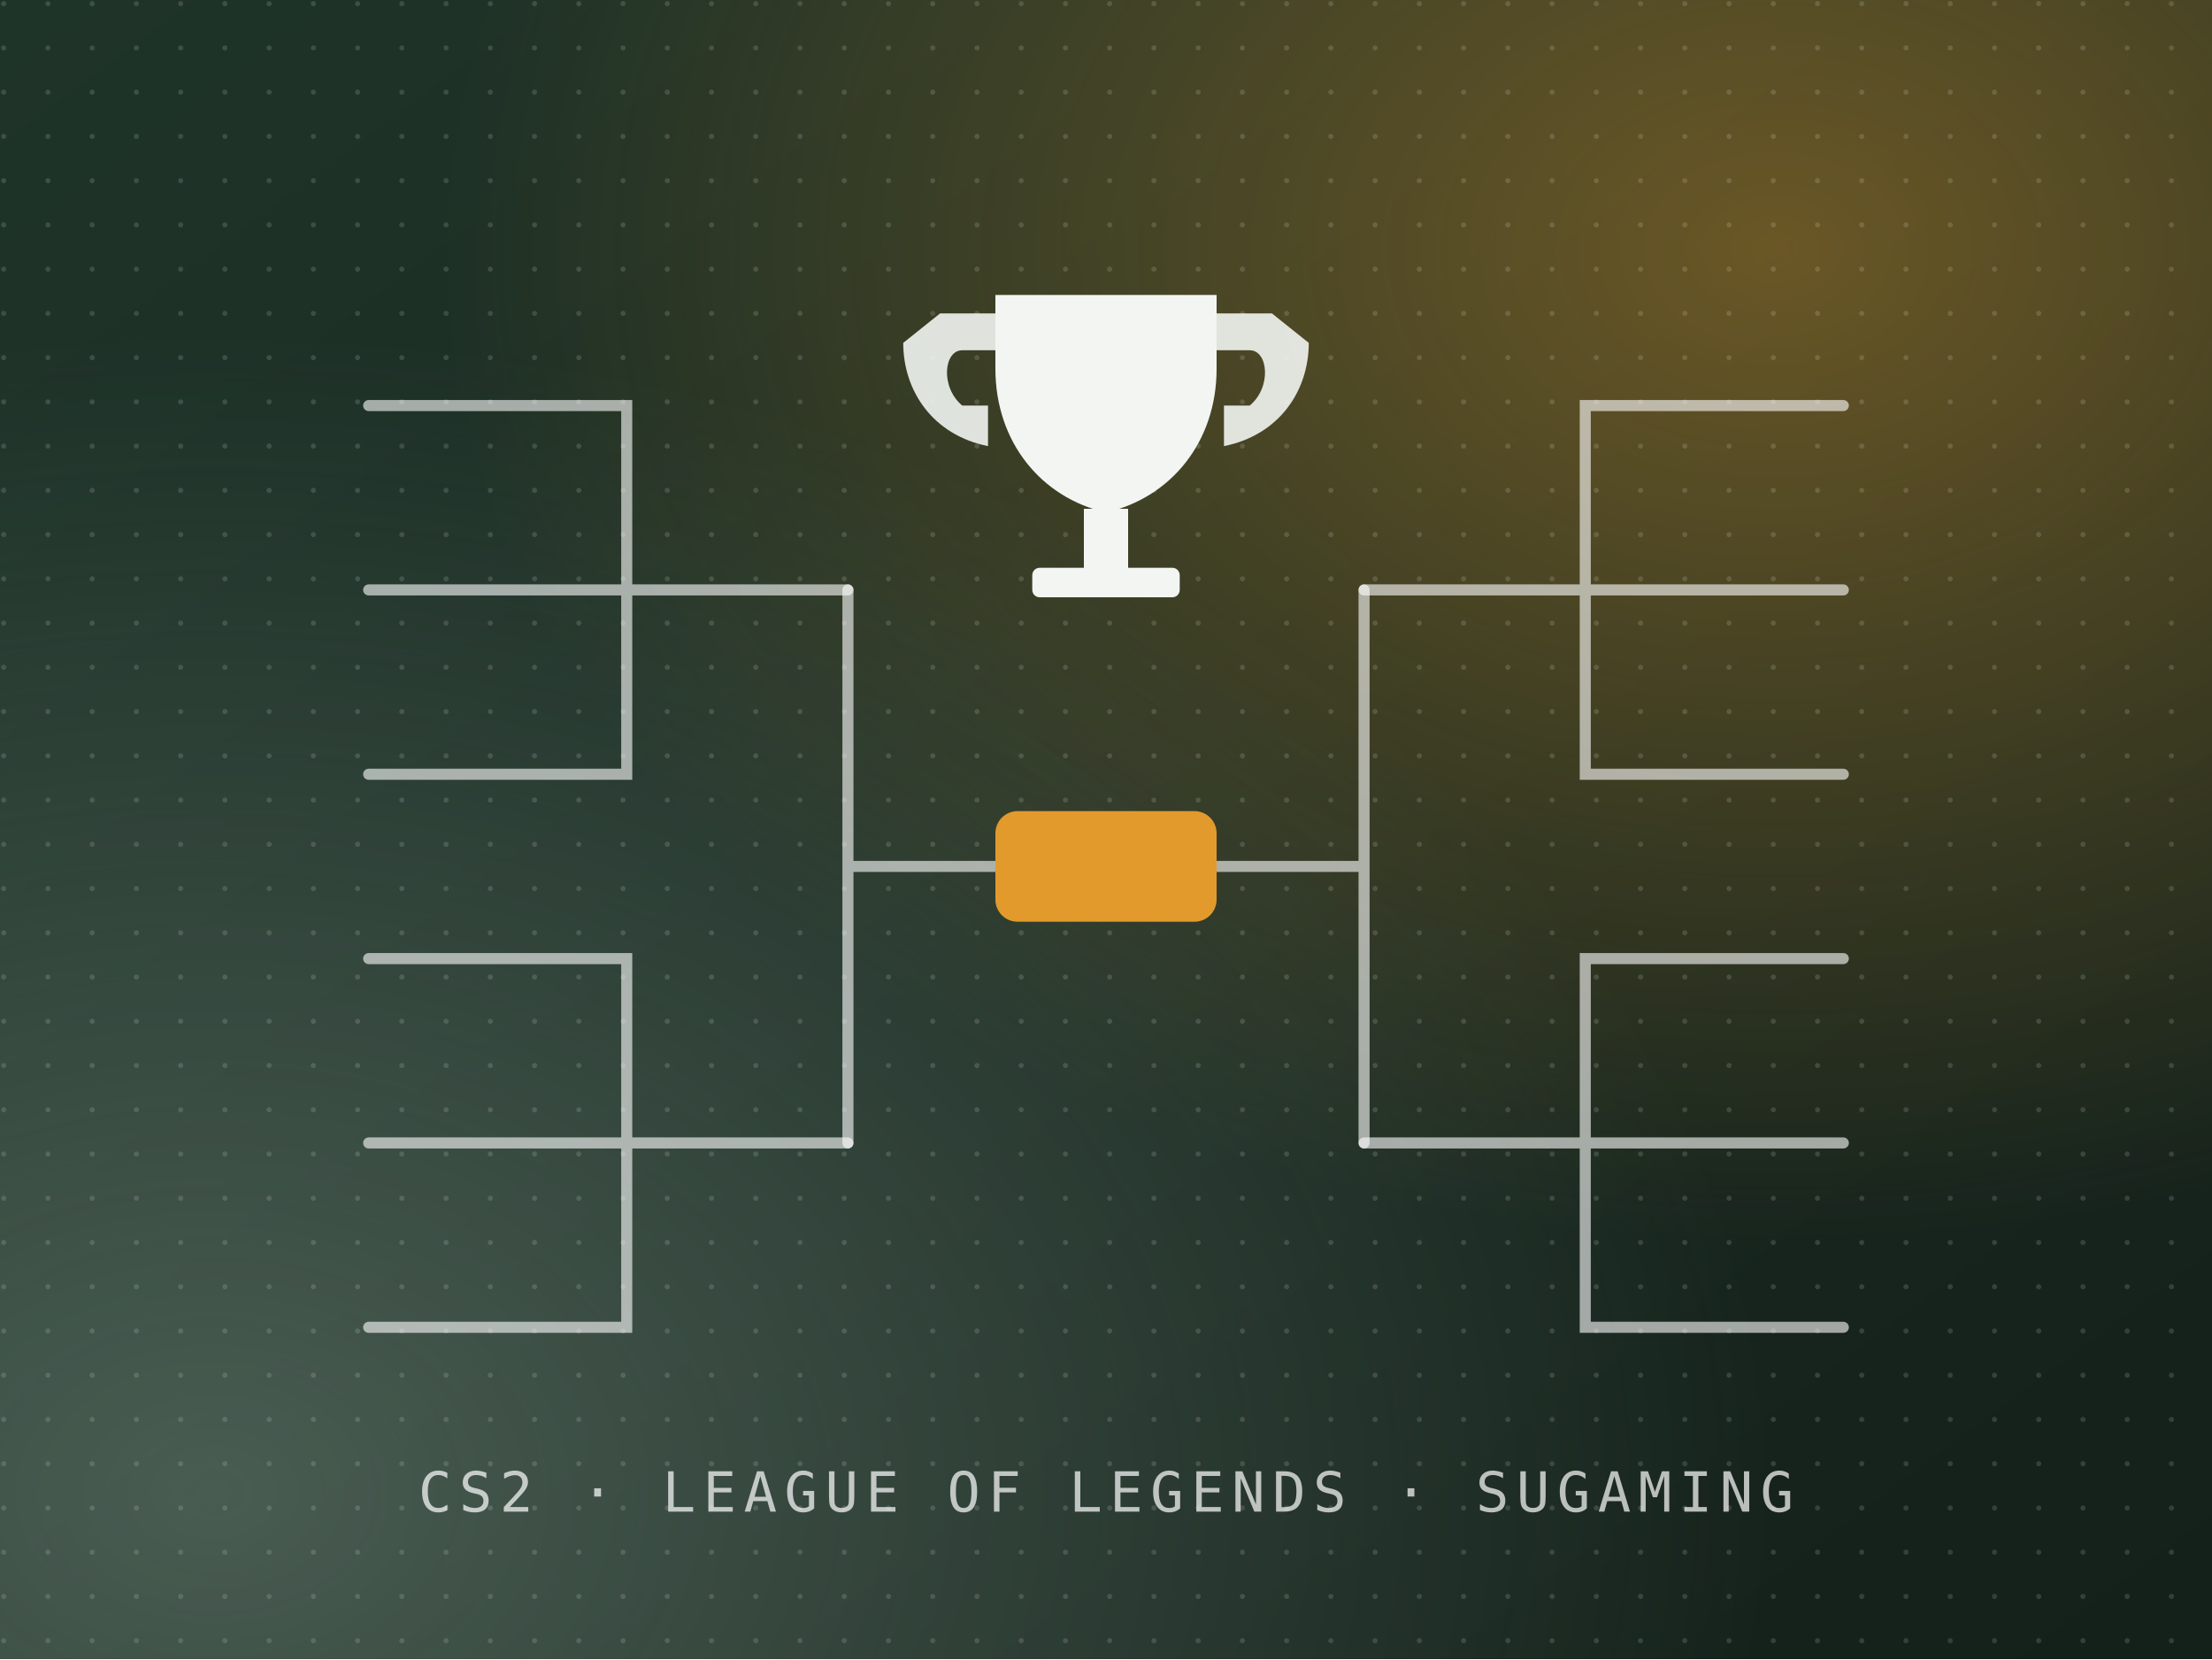
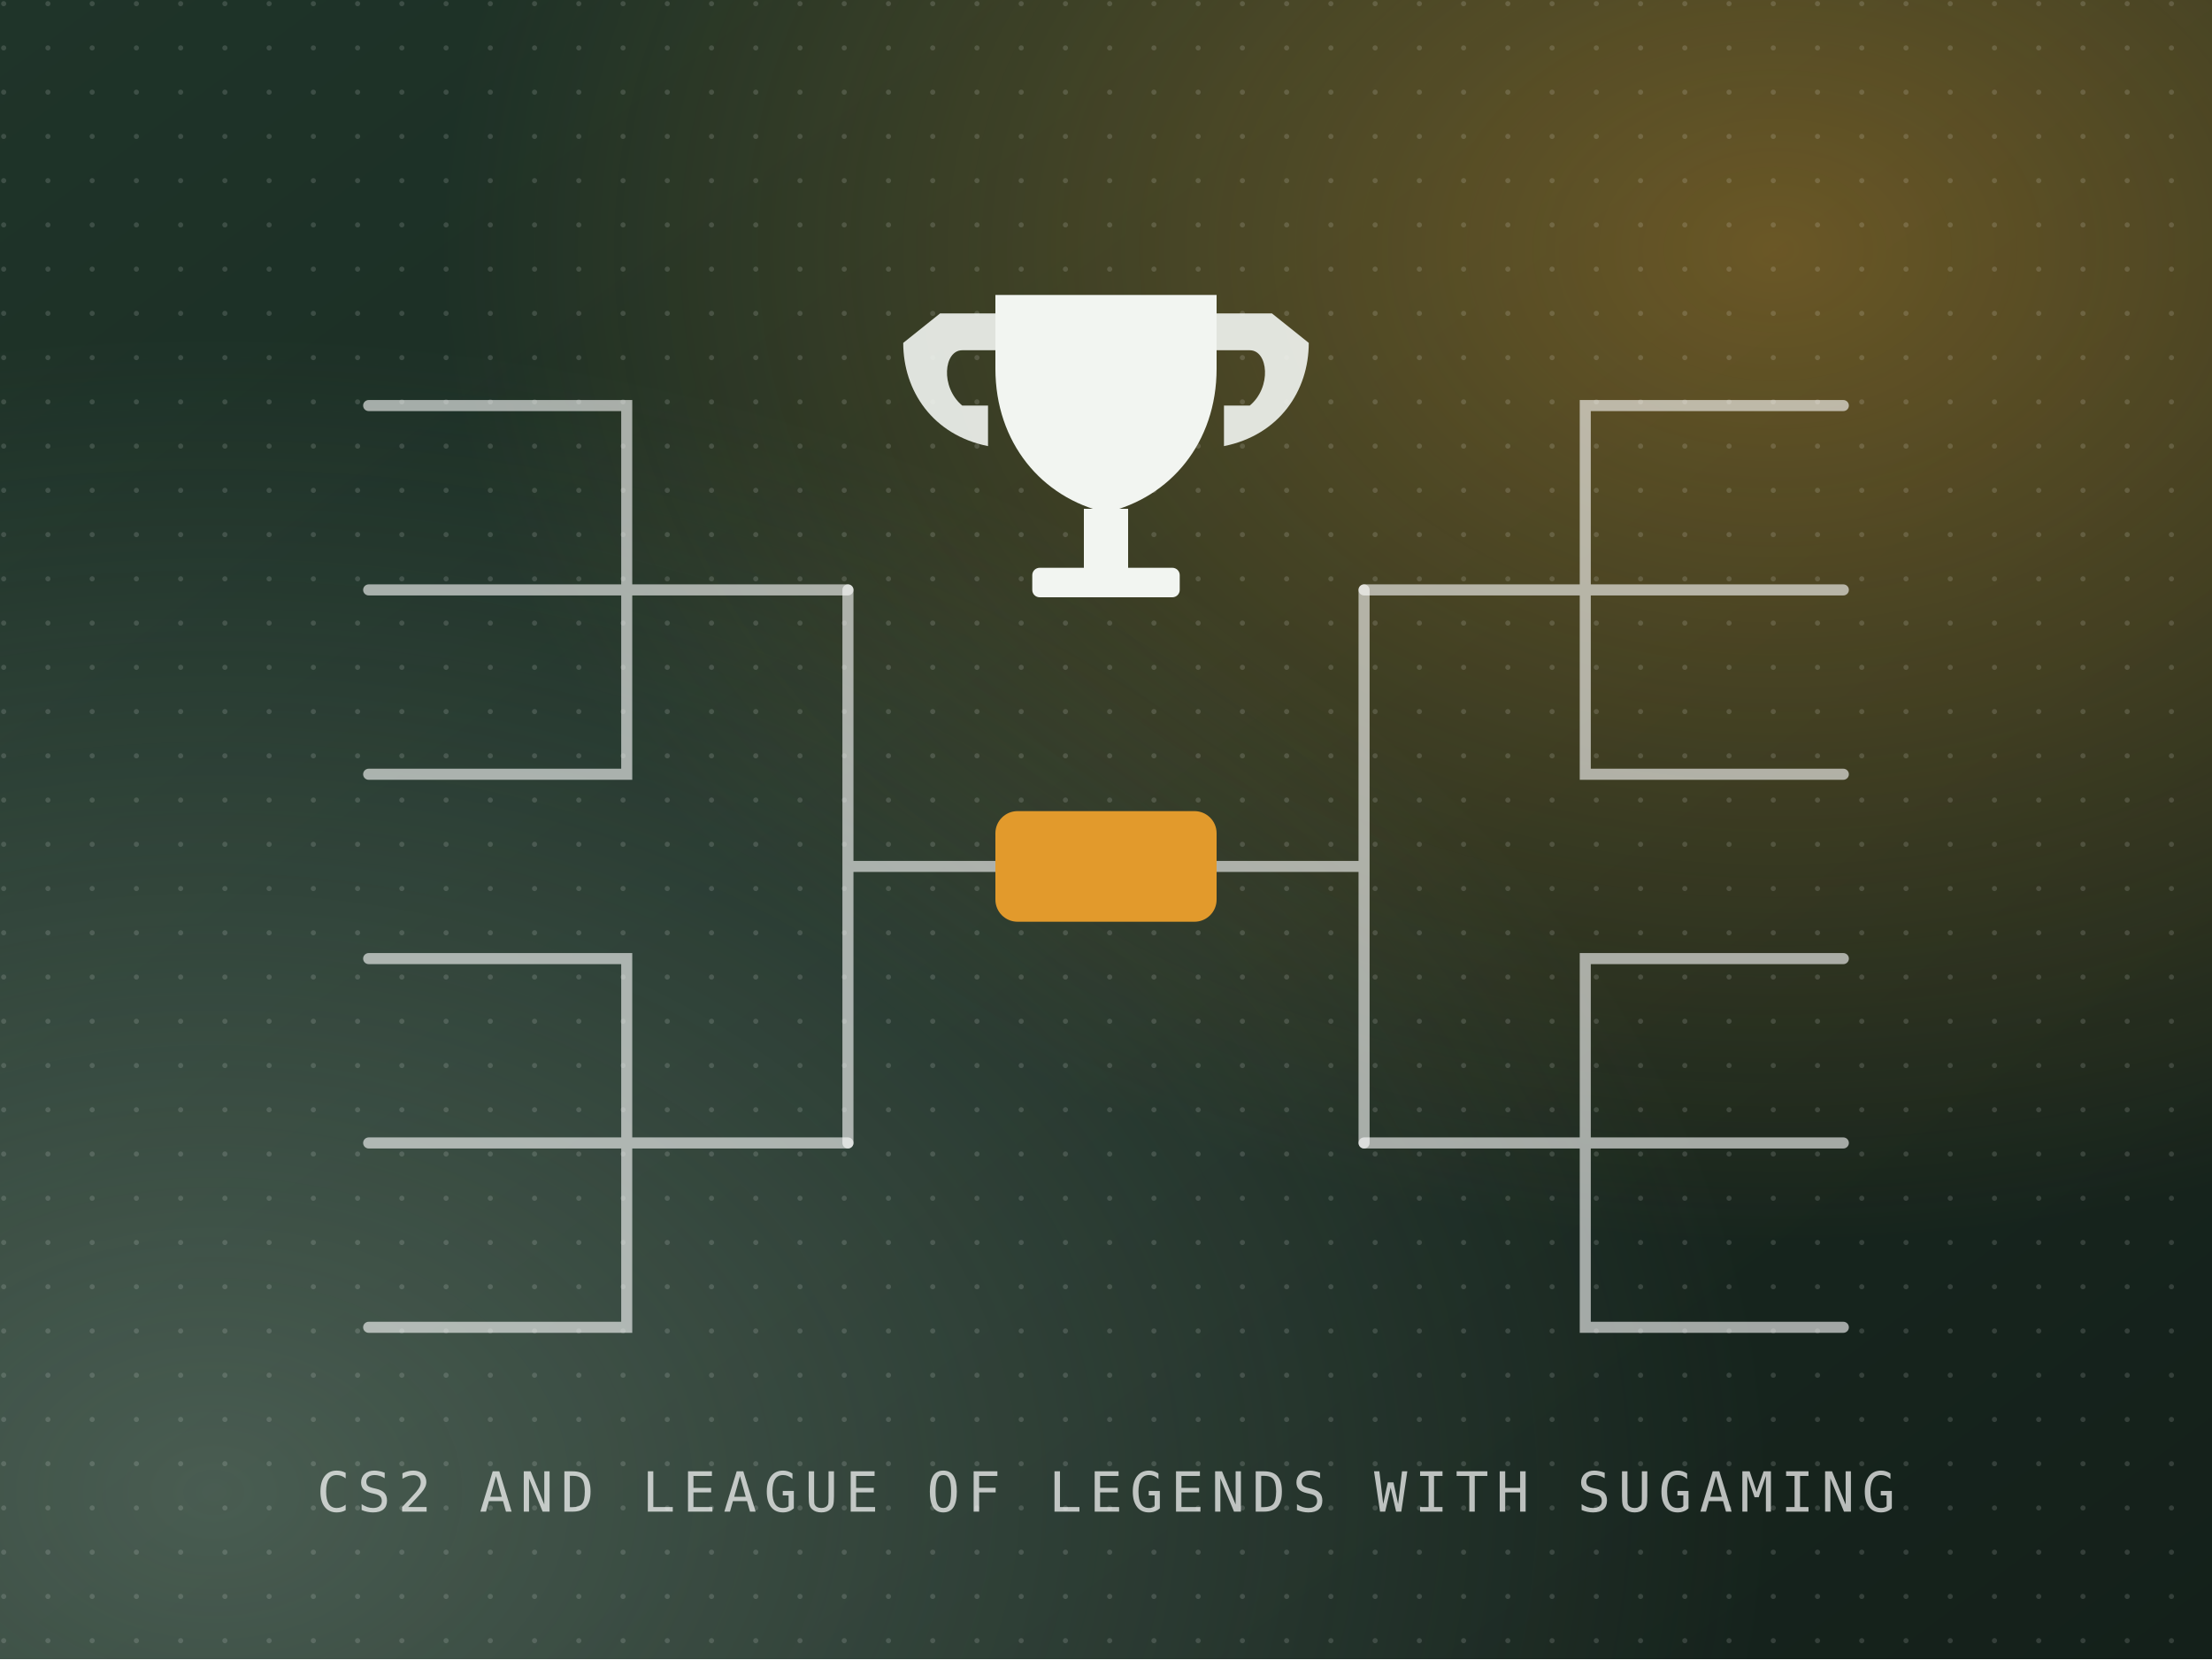
<svg xmlns="http://www.w3.org/2000/svg" width="1200" height="900" viewBox="0 0 1200 900">
  <defs>
    <linearGradient id="g" x1="0" y1="0" x2="1" y2="1">
      <stop offset="0" stop-color="#1f3429" />
      <stop offset="1" stop-color="#14201a" />
    </linearGradient>
    <radialGradient id="r1" cx="0.8" cy="0.15" r="0.6">
      <stop offset="0" stop-color="#e29a2c" stop-opacity="0.4" />
      <stop offset="1" stop-color="#e29a2c" stop-opacity="0" />
    </radialGradient>
    <radialGradient id="r2" cx="0.1" cy="0.9" r="0.7">
      <stop offset="0" stop-color="#839a8c" stop-opacity="0.45" />
      <stop offset="1" stop-color="#839a8c" stop-opacity="0" />
    </radialGradient>
    <pattern id="dots" width="24" height="24" patternUnits="userSpaceOnUse">
      <circle cx="2" cy="2" r="1.4" fill="rgba(255,255,255,0.14)" />
    </pattern>
  </defs>
  <rect width="1200" height="900" fill="url(#g)" />
  <rect width="1200" height="900" fill="url(#r1)" />
  <rect width="1200" height="900" fill="url(#r2)" />
  <rect width="1200" height="900" fill="url(#dots)" />
  <g fill="none" stroke="rgba(255,255,255,0.6)" stroke-width="6" stroke-linecap="round">
    <path d="M200 220h140v100h-140M200 420h140v-100M340 320h120" />
    <path d="M200 520h140v100h-140M200 720h140v-100M340 620h120" />
    <path d="M460 320v300M460 470h140" />
    <path d="M1000 220h-140v100h140M1000 420h-140v-100M860 320h-120" />
    <path d="M1000 520h-140v100h140M1000 720h-140v-100M860 620h-120" />
    <path d="M740 320v300M740 470h-140" />
  </g>
  <rect x="540" y="440" width="120" height="60" rx="12" fill="#e29a2c" />
  <g transform="translate(600 300)" fill="#f2f5f1">
    <path d="M-60-140h120v40c0 40-25 70-60 78-35-8-60-38-60-78z" />
    <path d="M-90-130h30v20h-18c-10 0-12 20 0 30h14v22c-30-6-46-30-46-56z" opacity="0.9" />
    <path d="M90-130h-30v20h18c10 0 12 20 0 30h-14v22c30-6 46-30 46-56z" opacity="0.9" />
    <rect x="-12" y="-24" width="24" height="34" />
    <rect x="-40" y="8" width="80" height="16" rx="4" />
  </g>
-   <text x="600" y="820" text-anchor="middle" font-family="Menlo, Consolas, monospace" font-size="30" fill="rgba(255,255,255,0.7)" letter-spacing="4">CS2 · LEAGUE OF LEGENDS · SUGAMING</text>
+   <text x="600" y="820" text-anchor="middle" font-family="Menlo, Consolas, monospace" font-size="30" fill="rgba(255,255,255,0.7)" letter-spacing="4">CS2 AND LEAGUE OF LEGENDS WITH SUGAMING</text>
</svg>
